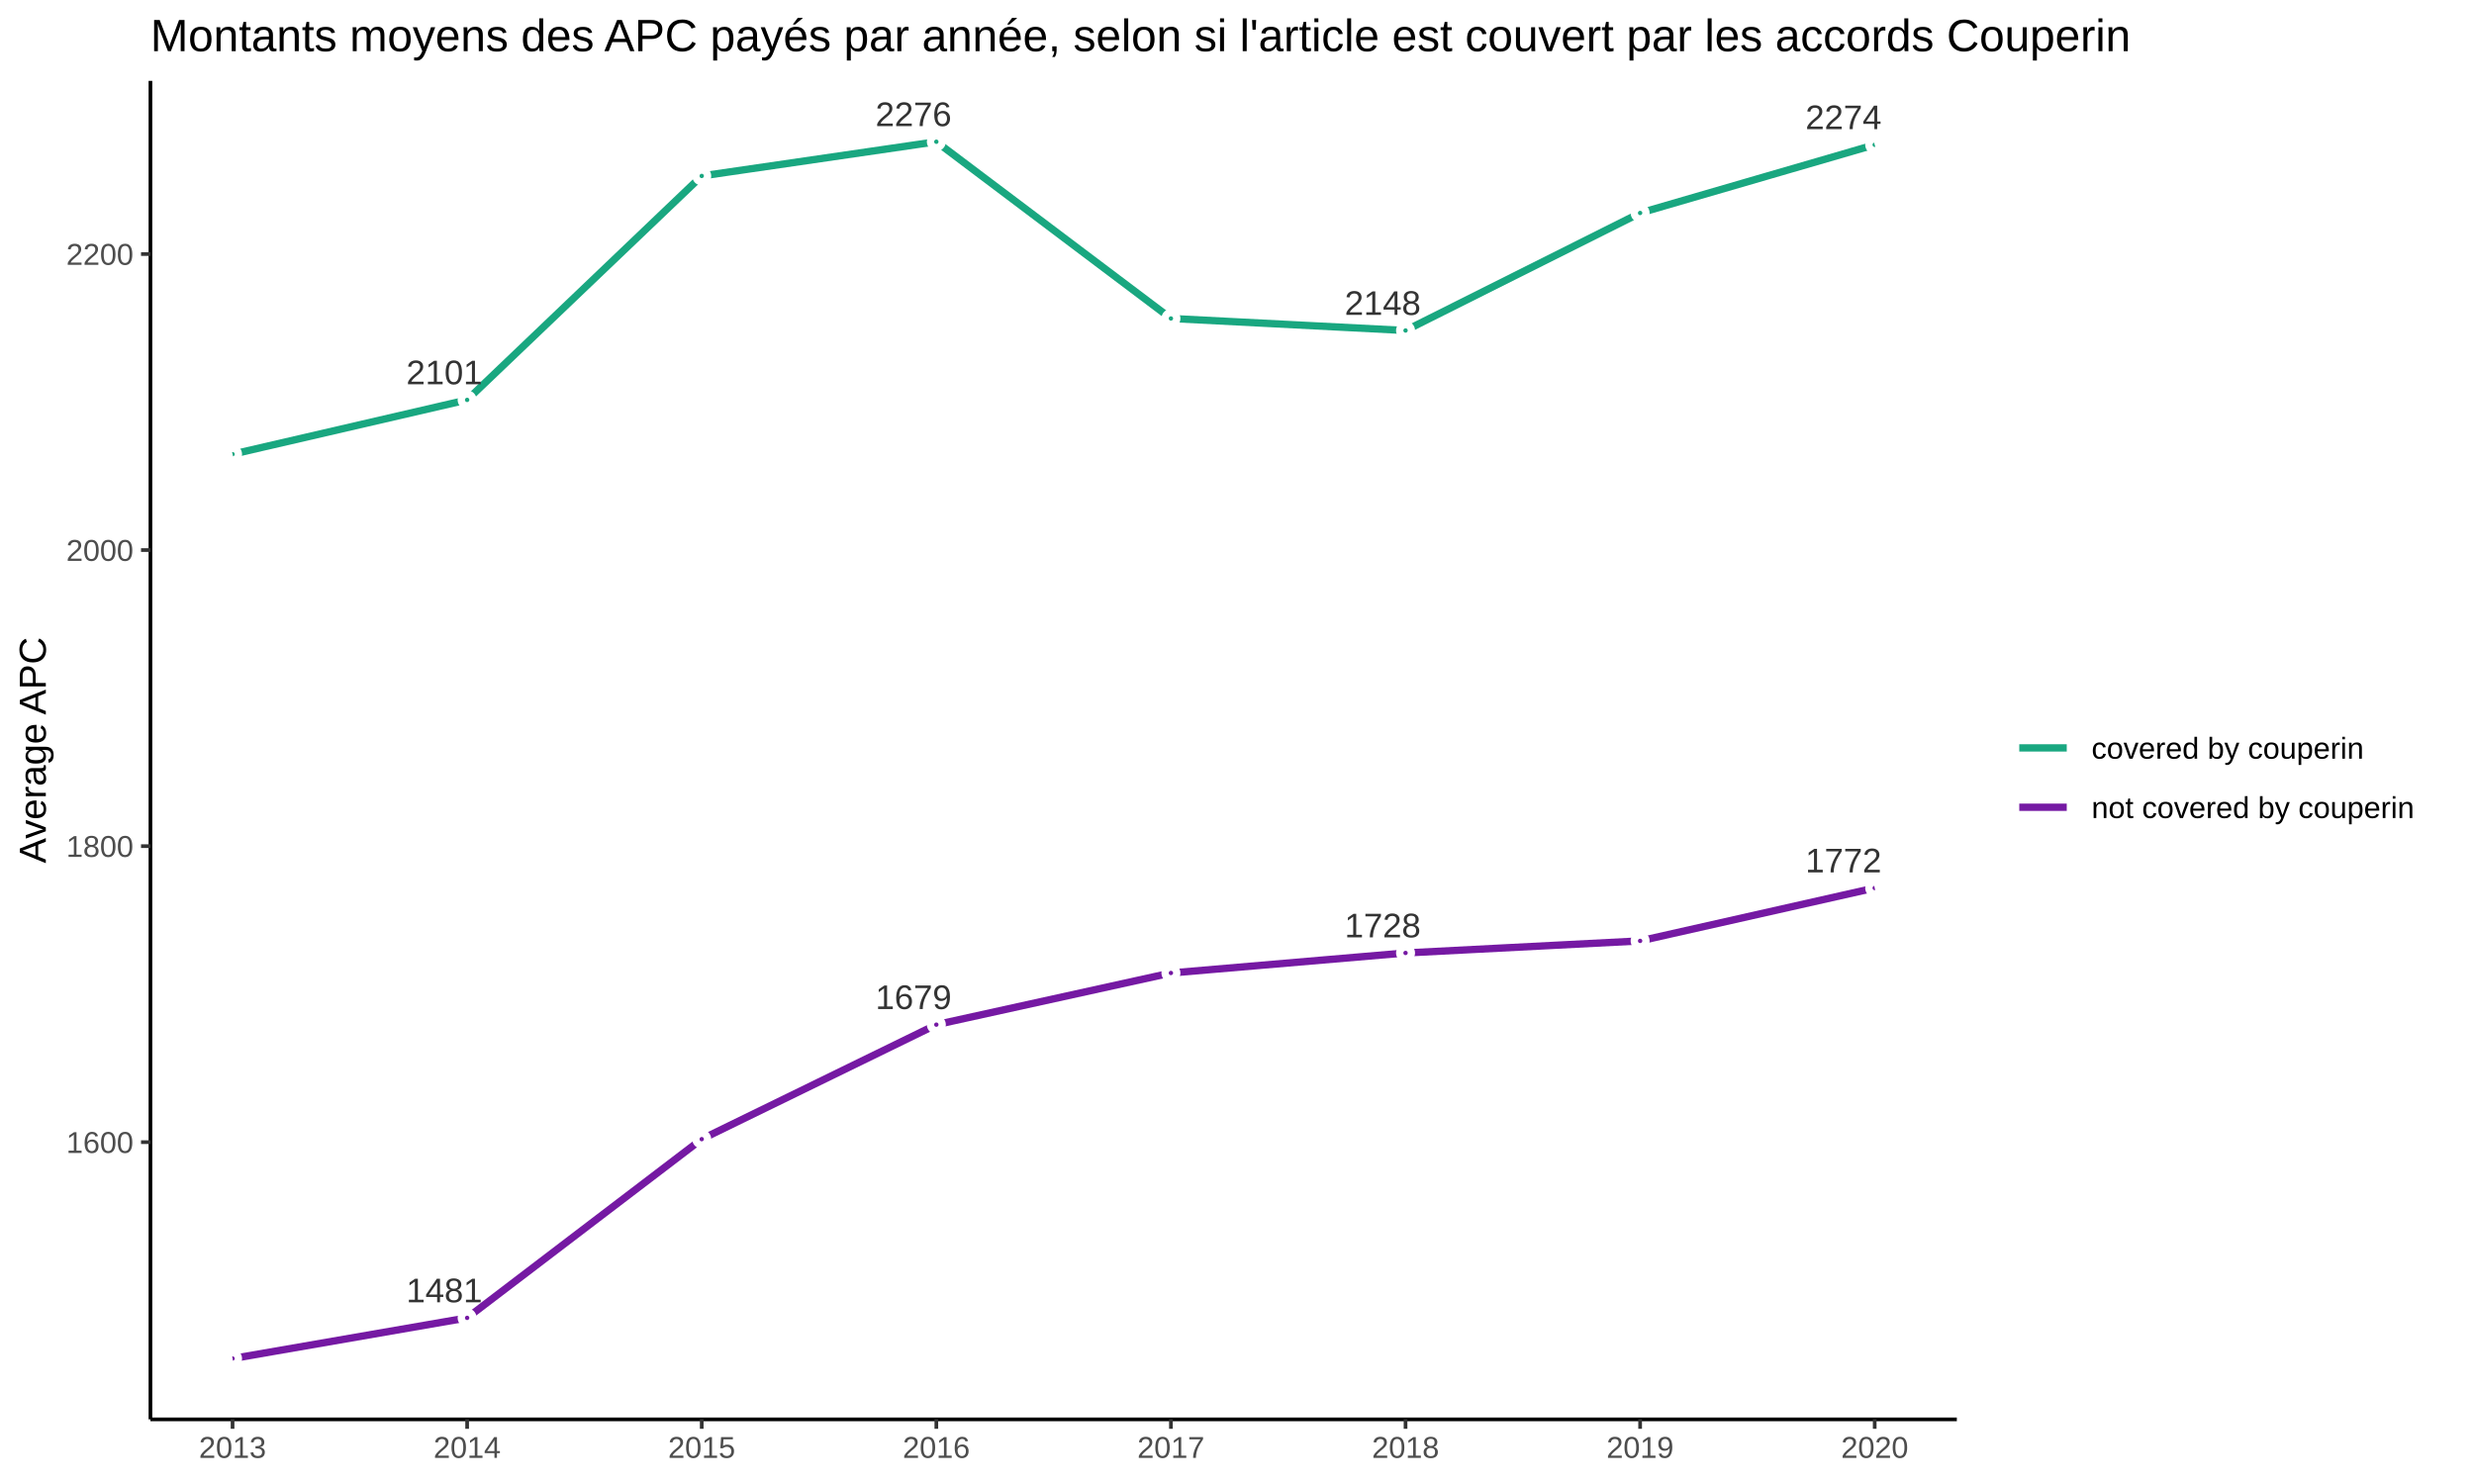
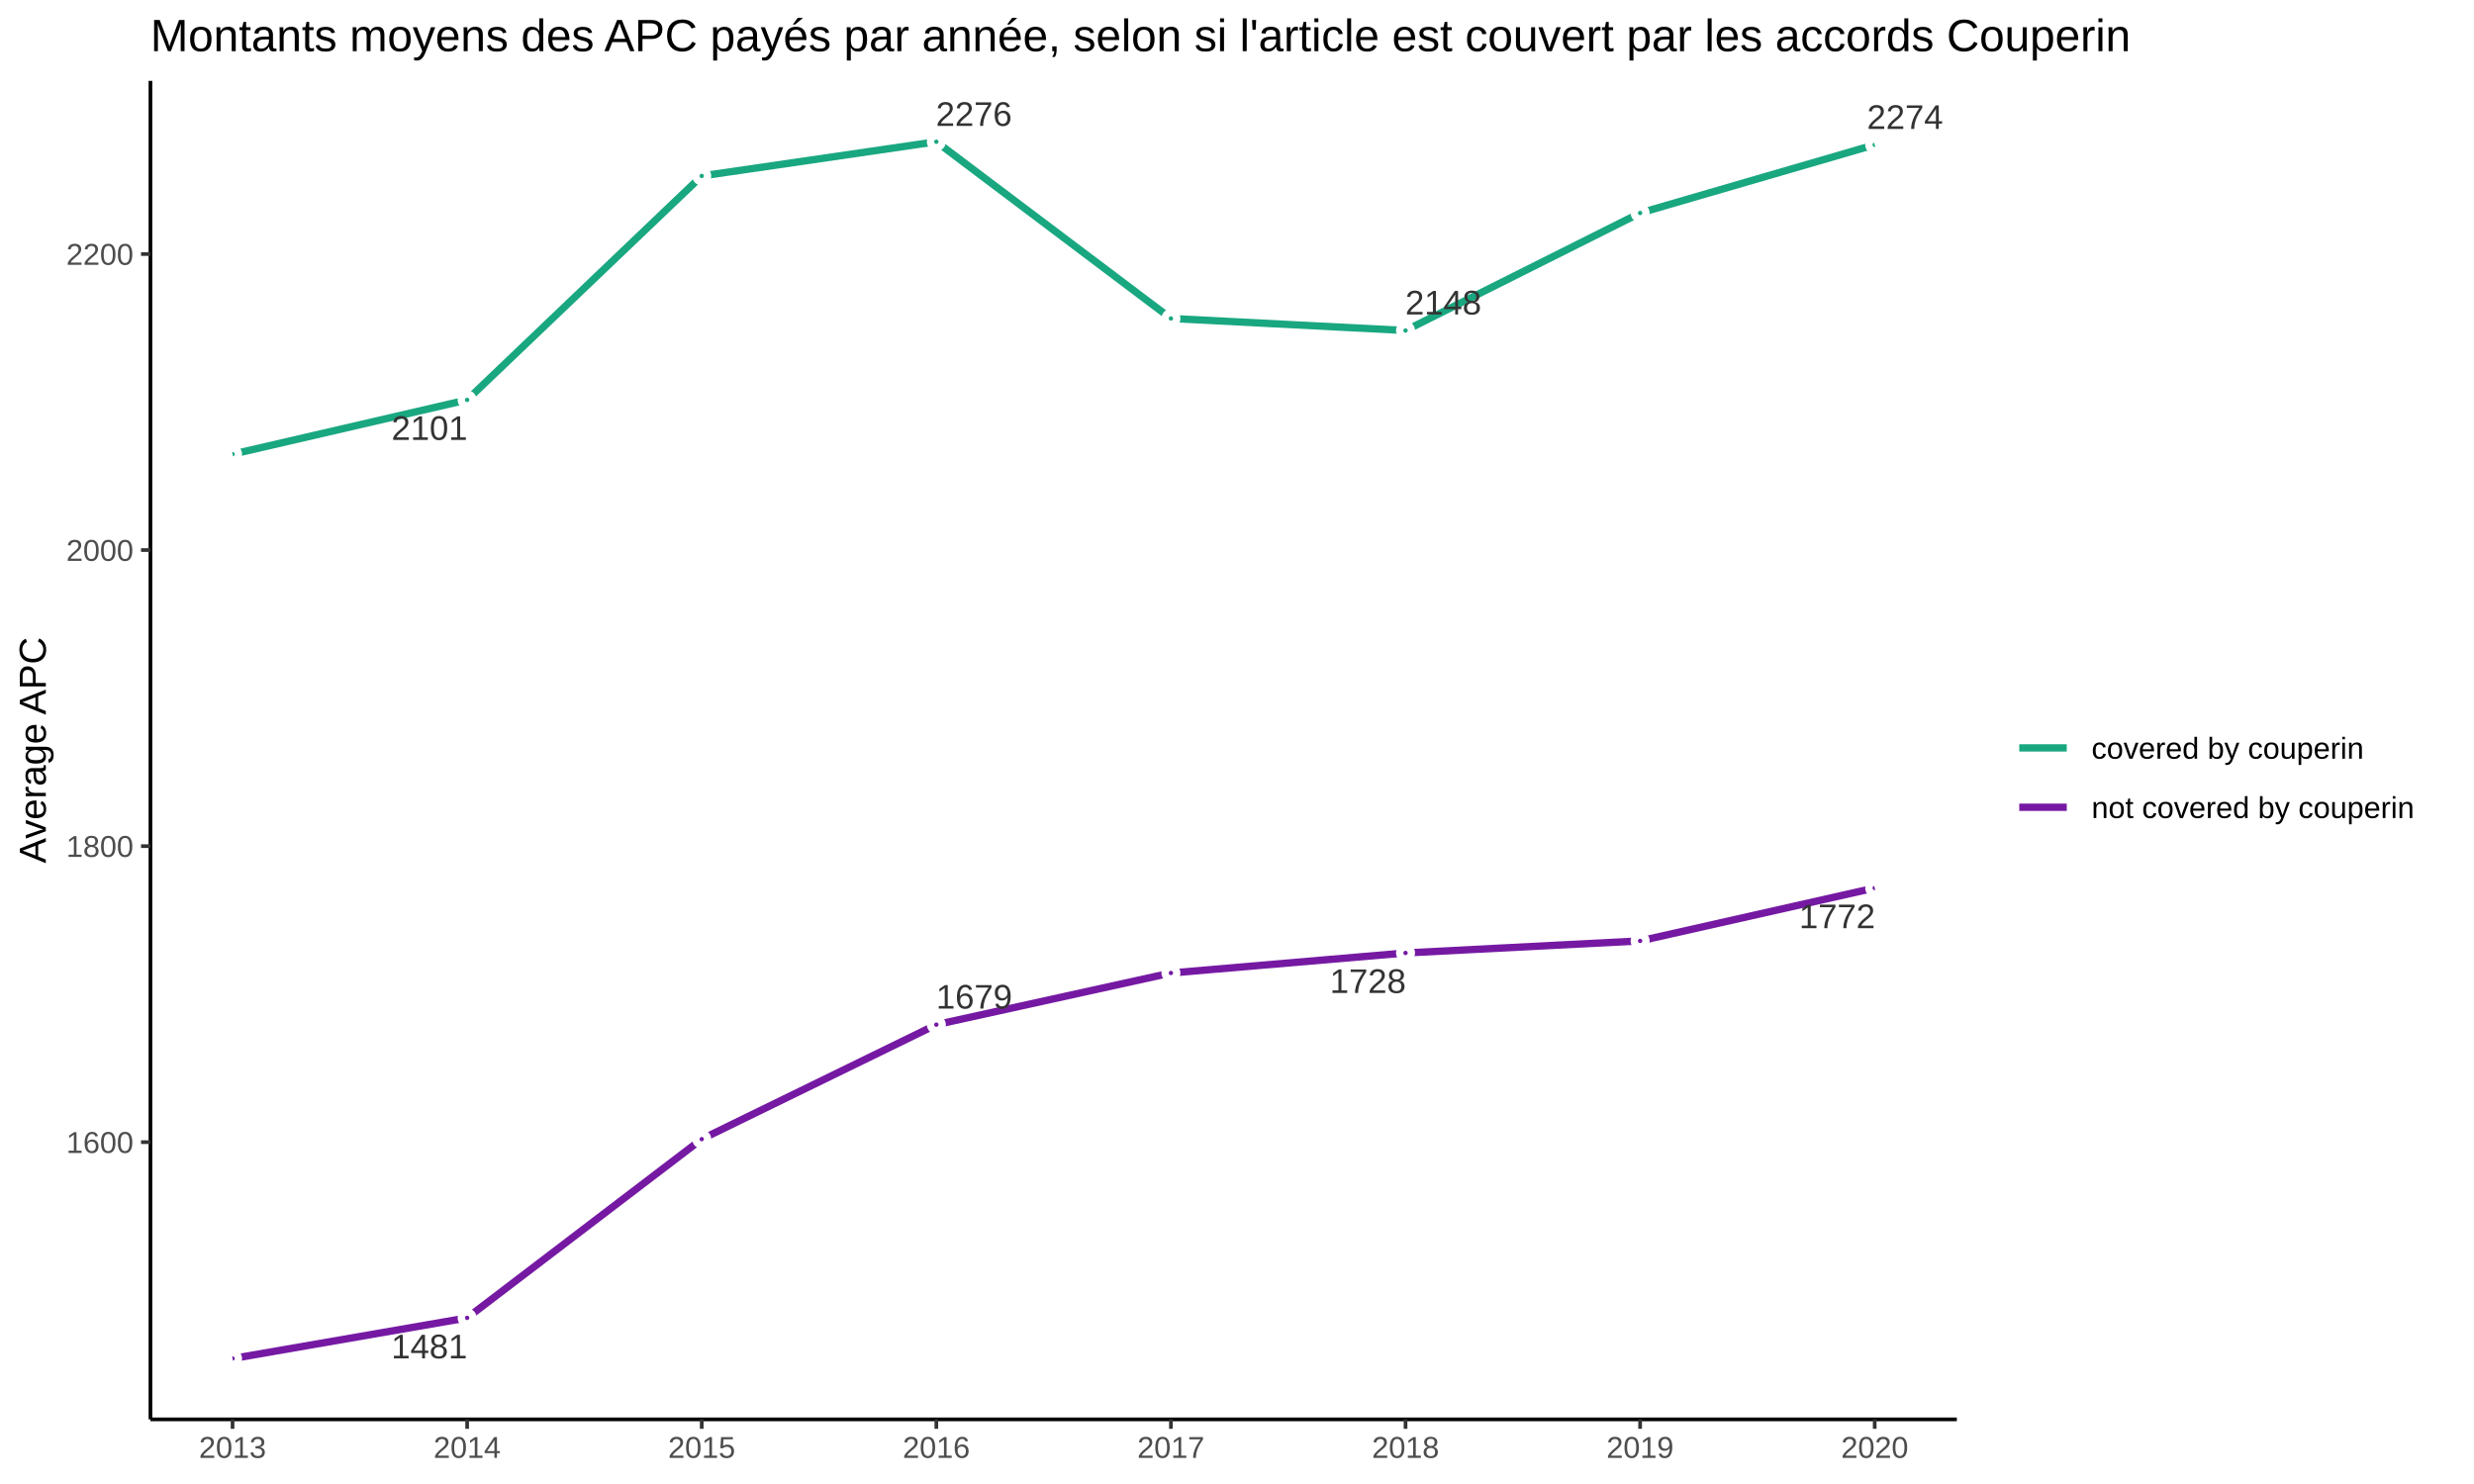
<svg xmlns="http://www.w3.org/2000/svg" class="svglite" width="720.00pt" height="432.00pt" viewBox="0 0 720.00 432.00">
  <defs>
    <style type="text/css">
    .svglite line, .svglite polyline, .svglite polygon, .svglite path, .svglite rect, .svglite circle {
      fill: none;
      stroke: #000000;
      stroke-linecap: round;
      stroke-linejoin: round;
      stroke-miterlimit: 10.00;
    }
    .svglite text {
      white-space: pre;
    }
  </style>
  </defs>
  <rect width="100%" height="100%" style="stroke: none; fill: #FFFFFF;" />
  <defs>
    <clipPath id="cpMC4wMHw3MjAuMDB8MC4wMHw0MzIuMDA=">
      <rect x="0.00" y="0.00" width="720.00" height="432.00" />
    </clipPath>
  </defs>
  <g clip-path="url(#cpMC4wMHw3MjAuMDB8MC4wMHw0MzIuMDA=)">
    <rect x="0.00" y="0" width="720.00" height="432.00" style="stroke-width: 1.07; stroke: #FFFFFF; fill: #FFFFFF;" />
  </g>
  <defs>
    <clipPath id="cpNDMuNzh8NTY5LjQ5fDIzLjU0fDQxMy4xOQ==">
      <rect x="43.78" y="23.54" width="525.71" height="389.64" />
    </clipPath>
  </defs>
  <g clip-path="url(#cpNDMuNzh8NTY5LjQ5fDIzLjU0fDQxMy4xOQ==)">
    <rect x="43.78" y="23.54" width="525.71" height="389.64" style="stroke-width: 1.07; stroke: none; fill: #FFFFFF;" />
    <polyline points="67.68,132.22 135.95,116.41 204.22,51.22 272.50,41.26 340.77,92.71 409.05,96.21 477.32,62.00 545.59,42.14 " style="stroke-width: 2.13; stroke: #009E73; stroke-opacity: 0.90; stroke-linecap: butt;" />
    <polyline points="67.68,395.48 135.95,383.64 204.22,331.61 272.50,298.28 340.77,283.24 409.05,277.41 477.32,273.90 545.59,258.50 " style="stroke-width: 2.13; stroke: #660099; stroke-opacity: 0.90; stroke-linecap: butt;" />
    <circle cx="67.68" cy="132.22" r="1.70" style="stroke-width: 2.13; stroke: #FFFFFF;" />
    <circle cx="67.68" cy="395.48" r="1.70" style="stroke-width: 2.13; stroke: #FFFFFF;" />
    <circle cx="135.95" cy="116.41" r="1.70" style="stroke-width: 2.13; stroke: #FFFFFF;" />
    <circle cx="135.95" cy="383.64" r="1.70" style="stroke-width: 2.13; stroke: #FFFFFF;" />
    <circle cx="204.22" cy="51.22" r="1.70" style="stroke-width: 2.13; stroke: #FFFFFF;" />
    <circle cx="204.22" cy="331.61" r="1.70" style="stroke-width: 2.13; stroke: #FFFFFF;" />
    <circle cx="272.50" cy="41.26" r="1.70" style="stroke-width: 2.13; stroke: #FFFFFF;" />
    <circle cx="272.50" cy="298.28" r="1.70" style="stroke-width: 2.13; stroke: #FFFFFF;" />
    <circle cx="340.77" cy="92.71" r="1.70" style="stroke-width: 2.13; stroke: #FFFFFF;" />
    <circle cx="340.77" cy="283.24" r="1.70" style="stroke-width: 2.13; stroke: #FFFFFF;" />
    <circle cx="409.05" cy="96.21" r="1.70" style="stroke-width: 2.13; stroke: #FFFFFF;" />
    <circle cx="409.05" cy="277.41" r="1.70" style="stroke-width: 2.13; stroke: #FFFFFF;" />
    <circle cx="477.32" cy="62.00" r="1.70" style="stroke-width: 2.13; stroke: #FFFFFF;" />
    <circle cx="477.32" cy="273.90" r="1.70" style="stroke-width: 2.13; stroke: #FFFFFF;" />
    <circle cx="545.59" cy="42.14" r="1.70" style="stroke-width: 2.13; stroke: #FFFFFF;" />
    <circle cx="545.59" cy="258.50" r="1.70" style="stroke-width: 2.13; stroke: #FFFFFF;" />
-     <text x="118.23" y="111.87" style="font-size: 9.96px;fill: #333333; font-family: &quot;Arial&quot;;" textLength="22.78px" lengthAdjust="spacingAndGlyphs">2101</text>
-     <text x="118.23" y="379.10" style="font-size: 9.96px;fill: #333333; font-family: &quot;Arial&quot;;" textLength="22.78px" lengthAdjust="spacingAndGlyphs">1481</text>
-     <text x="254.78" y="36.71" style="font-size: 9.96px;fill: #333333; font-family: &quot;Arial&quot;;" textLength="22.78px" lengthAdjust="spacingAndGlyphs">2276</text>
-     <text x="254.78" y="293.74" style="font-size: 9.96px;fill: #333333; font-family: &quot;Arial&quot;;" textLength="22.78px" lengthAdjust="spacingAndGlyphs">1679</text>
-     <text x="391.33" y="91.67" style="font-size: 9.96px;fill: #333333; font-family: &quot;Arial&quot;;" textLength="22.78px" lengthAdjust="spacingAndGlyphs">2148</text>
-     <text x="391.32" y="272.87" style="font-size: 9.96px;fill: #333333; font-family: &quot;Arial&quot;;" textLength="22.78px" lengthAdjust="spacingAndGlyphs">1728</text>
-     <text x="525.42" y="37.60" style="font-size: 9.96px;fill: #333333; font-family: &quot;Arial&quot;;" textLength="22.78px" lengthAdjust="spacingAndGlyphs">2274</text>
-     <text x="525.42" y="253.95" style="font-size: 9.96px;fill: #333333; font-family: &quot;Arial&quot;;" textLength="22.78px" lengthAdjust="spacingAndGlyphs">1772</text>
+     <text x="125.00" y="128.06" text-anchor="middle" style="font-size: 9.96px;fill: #333333; font-family: &quot;Arial&quot;;" textLength="22.78px" lengthAdjust="spacingAndGlyphs">2101</text>
+     <text x="124.94" y="395.42" text-anchor="middle" style="font-size: 9.96px;fill: #333333; font-family: &quot;Arial&quot;;" textLength="22.78px" lengthAdjust="spacingAndGlyphs">1481</text>
+     <text x="283.44" y="36.65" text-anchor="middle" style="font-size: 9.96px;fill: #333333; font-family: &quot;Arial&quot;;" textLength="22.78px" lengthAdjust="spacingAndGlyphs">2276</text>
+     <text x="283.52" y="293.61" text-anchor="middle" style="font-size: 9.96px;fill: #333333; font-family: &quot;Arial&quot;;" textLength="22.78px" lengthAdjust="spacingAndGlyphs">1679</text>
+     <text x="420.05" y="91.54" text-anchor="middle" style="font-size: 9.96px;fill: #333333; font-family: &quot;Arial&quot;;" textLength="22.78px" lengthAdjust="spacingAndGlyphs">2148</text>
+     <text x="398.10" y="289.06" text-anchor="middle" style="font-size: 9.96px;fill: #333333; font-family: &quot;Arial&quot;;" textLength="22.78px" lengthAdjust="spacingAndGlyphs">1728</text>
+     <text x="554.41" y="37.53" text-anchor="middle" style="font-size: 9.96px;fill: #333333; font-family: &quot;Arial&quot;;" textLength="22.78px" lengthAdjust="spacingAndGlyphs">2274</text>
+     <text x="534.67" y="270.20" text-anchor="middle" style="font-size: 9.96px;fill: #333333; font-family: &quot;Arial&quot;;" textLength="22.78px" lengthAdjust="spacingAndGlyphs">1772</text>
  </g>
  <g clip-path="url(#cpMC4wMHw3MjAuMDB8MC4wMHw0MzIuMDA=)">
    <polyline points="43.78,413.19 43.78,23.54 " style="stroke-width: 1.07; stroke-linecap: butt;" />
    <text x="38.85" y="335.63" text-anchor="end" style="font-size: 8.80px;fill: #4D4D4D; font-family: &quot;Arial&quot;;" textLength="20.13px" lengthAdjust="spacingAndGlyphs">1600</text>
    <text x="38.85" y="249.45" text-anchor="end" style="font-size: 8.80px;fill: #4D4D4D; font-family: &quot;Arial&quot;;" textLength="20.13px" lengthAdjust="spacingAndGlyphs">1800</text>
    <text x="38.85" y="163.28" text-anchor="end" style="font-size: 8.80px;fill: #4D4D4D; font-family: &quot;Arial&quot;;" textLength="20.13px" lengthAdjust="spacingAndGlyphs">2000</text>
    <text x="38.85" y="77.10" text-anchor="end" style="font-size: 8.80px;fill: #4D4D4D; font-family: &quot;Arial&quot;;" textLength="20.13px" lengthAdjust="spacingAndGlyphs">2200</text>
    <polyline points="41.04,332.49 43.78,332.49 " style="stroke-width: 1.07; stroke: #333333; stroke-linecap: butt;" />
    <polyline points="41.04,246.31 43.78,246.31 " style="stroke-width: 1.07; stroke: #333333; stroke-linecap: butt;" />
    <polyline points="41.04,160.13 43.78,160.13 " style="stroke-width: 1.07; stroke: #333333; stroke-linecap: butt;" />
    <polyline points="41.04,73.96 43.78,73.96 " style="stroke-width: 1.07; stroke: #333333; stroke-linecap: butt;" />
    <polyline points="43.78,413.19 569.49,413.19 " style="stroke-width: 1.07; stroke-linecap: butt;" />
    <polyline points="67.68,415.93 67.68,413.19 " style="stroke-width: 1.07; stroke: #333333; stroke-linecap: butt;" />
    <polyline points="135.95,415.93 135.95,413.19 " style="stroke-width: 1.07; stroke: #333333; stroke-linecap: butt;" />
    <polyline points="204.22,415.93 204.22,413.19 " style="stroke-width: 1.07; stroke: #333333; stroke-linecap: butt;" />
    <polyline points="272.50,415.93 272.50,413.19 " style="stroke-width: 1.07; stroke: #333333; stroke-linecap: butt;" />
    <polyline points="340.77,415.93 340.77,413.19 " style="stroke-width: 1.07; stroke: #333333; stroke-linecap: butt;" />
    <polyline points="409.05,415.93 409.05,413.19 " style="stroke-width: 1.07; stroke: #333333; stroke-linecap: butt;" />
    <polyline points="477.32,415.93 477.32,413.19 " style="stroke-width: 1.07; stroke: #333333; stroke-linecap: butt;" />
    <polyline points="545.59,415.93 545.59,413.19 " style="stroke-width: 1.07; stroke: #333333; stroke-linecap: butt;" />
    <text x="67.68" y="424.40" text-anchor="middle" style="font-size: 8.80px;fill: #4D4D4D; font-family: &quot;Arial&quot;;" textLength="20.13px" lengthAdjust="spacingAndGlyphs">2013</text>
    <text x="135.95" y="424.40" text-anchor="middle" style="font-size: 8.80px;fill: #4D4D4D; font-family: &quot;Arial&quot;;" textLength="20.13px" lengthAdjust="spacingAndGlyphs">2014</text>
    <text x="204.22" y="424.40" text-anchor="middle" style="font-size: 8.80px;fill: #4D4D4D; font-family: &quot;Arial&quot;;" textLength="20.13px" lengthAdjust="spacingAndGlyphs">2015</text>
    <text x="272.50" y="424.40" text-anchor="middle" style="font-size: 8.80px;fill: #4D4D4D; font-family: &quot;Arial&quot;;" textLength="20.13px" lengthAdjust="spacingAndGlyphs">2016</text>
    <text x="340.77" y="424.40" text-anchor="middle" style="font-size: 8.80px;fill: #4D4D4D; font-family: &quot;Arial&quot;;" textLength="20.13px" lengthAdjust="spacingAndGlyphs">2017</text>
    <text x="409.05" y="424.40" text-anchor="middle" style="font-size: 8.80px;fill: #4D4D4D; font-family: &quot;Arial&quot;;" textLength="20.13px" lengthAdjust="spacingAndGlyphs">2018</text>
    <text x="477.32" y="424.40" text-anchor="middle" style="font-size: 8.80px;fill: #4D4D4D; font-family: &quot;Arial&quot;;" textLength="20.13px" lengthAdjust="spacingAndGlyphs">2019</text>
    <text x="545.59" y="424.40" text-anchor="middle" style="font-size: 8.80px;fill: #4D4D4D; font-family: &quot;Arial&quot;;" textLength="20.13px" lengthAdjust="spacingAndGlyphs">2020</text>
    <text transform="translate(13.33,218.37) rotate(-90)" text-anchor="middle" style="font-size: 11.00px; font-family: &quot;Arial&quot;;" textLength="66.00px" lengthAdjust="spacingAndGlyphs">Average APC</text>
    <rect x="580.45" y="187.62" width="134.07" height="61.50" style="stroke-width: 1.07; stroke: none; fill: #FFFFFF;" />
    <line x1="587.66" y1="217.71" x2="601.48" y2="217.71" style="stroke-width: 2.13; stroke: #009E73; stroke-opacity: 0.90; stroke-linecap: butt;" />
    <line x1="587.66" y1="234.99" x2="601.48" y2="234.99" style="stroke-width: 2.13; stroke: #660099; stroke-opacity: 0.90; stroke-linecap: butt;" />
    <text x="608.69" y="220.86" style="font-size: 8.80px; font-family: &quot;Arial&quot;;" textLength="84.13px" lengthAdjust="spacingAndGlyphs">covered by couperin</text>
    <text x="608.69" y="238.14" style="font-size: 8.80px; font-family: &quot;Arial&quot;;" textLength="100.35px" lengthAdjust="spacingAndGlyphs">not covered by couperin</text>
    <text x="43.78" y="14.90" style="font-size: 13.20px; font-family: &quot;Arial&quot;;" textLength="601.35px" lengthAdjust="spacingAndGlyphs">Montants moyens des APC payés par année, selon si l'article est couvert par les accords Couperin</text>
  </g>
</svg>
